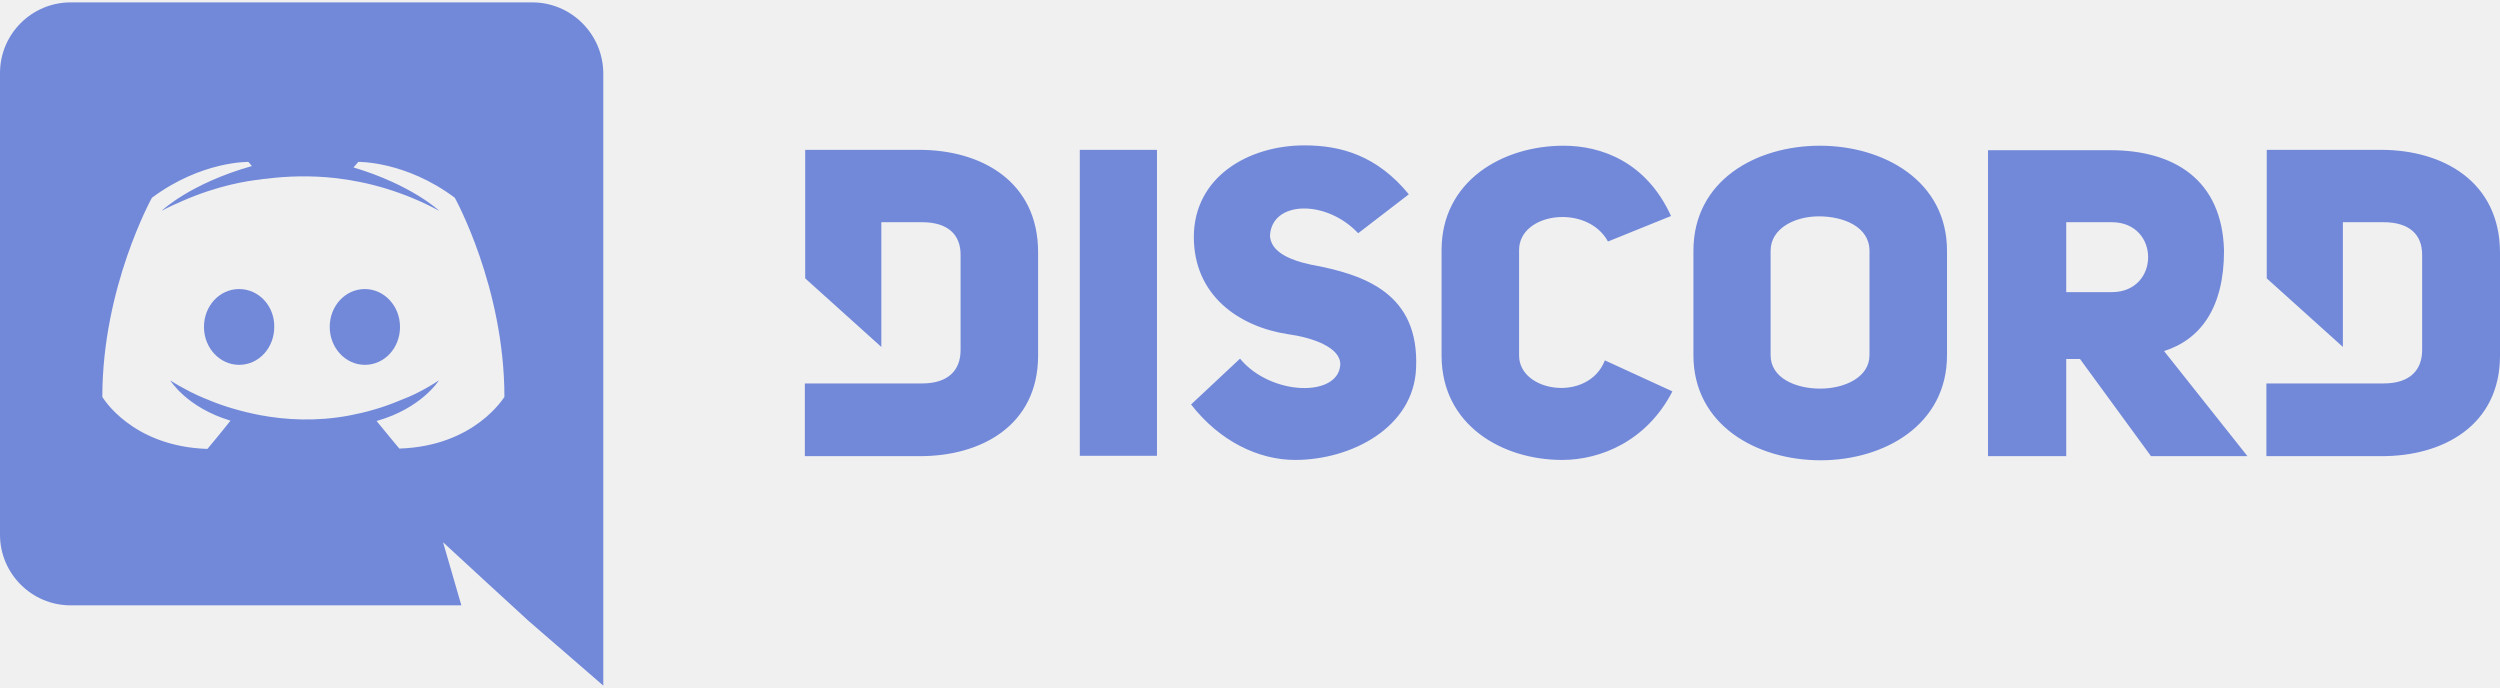
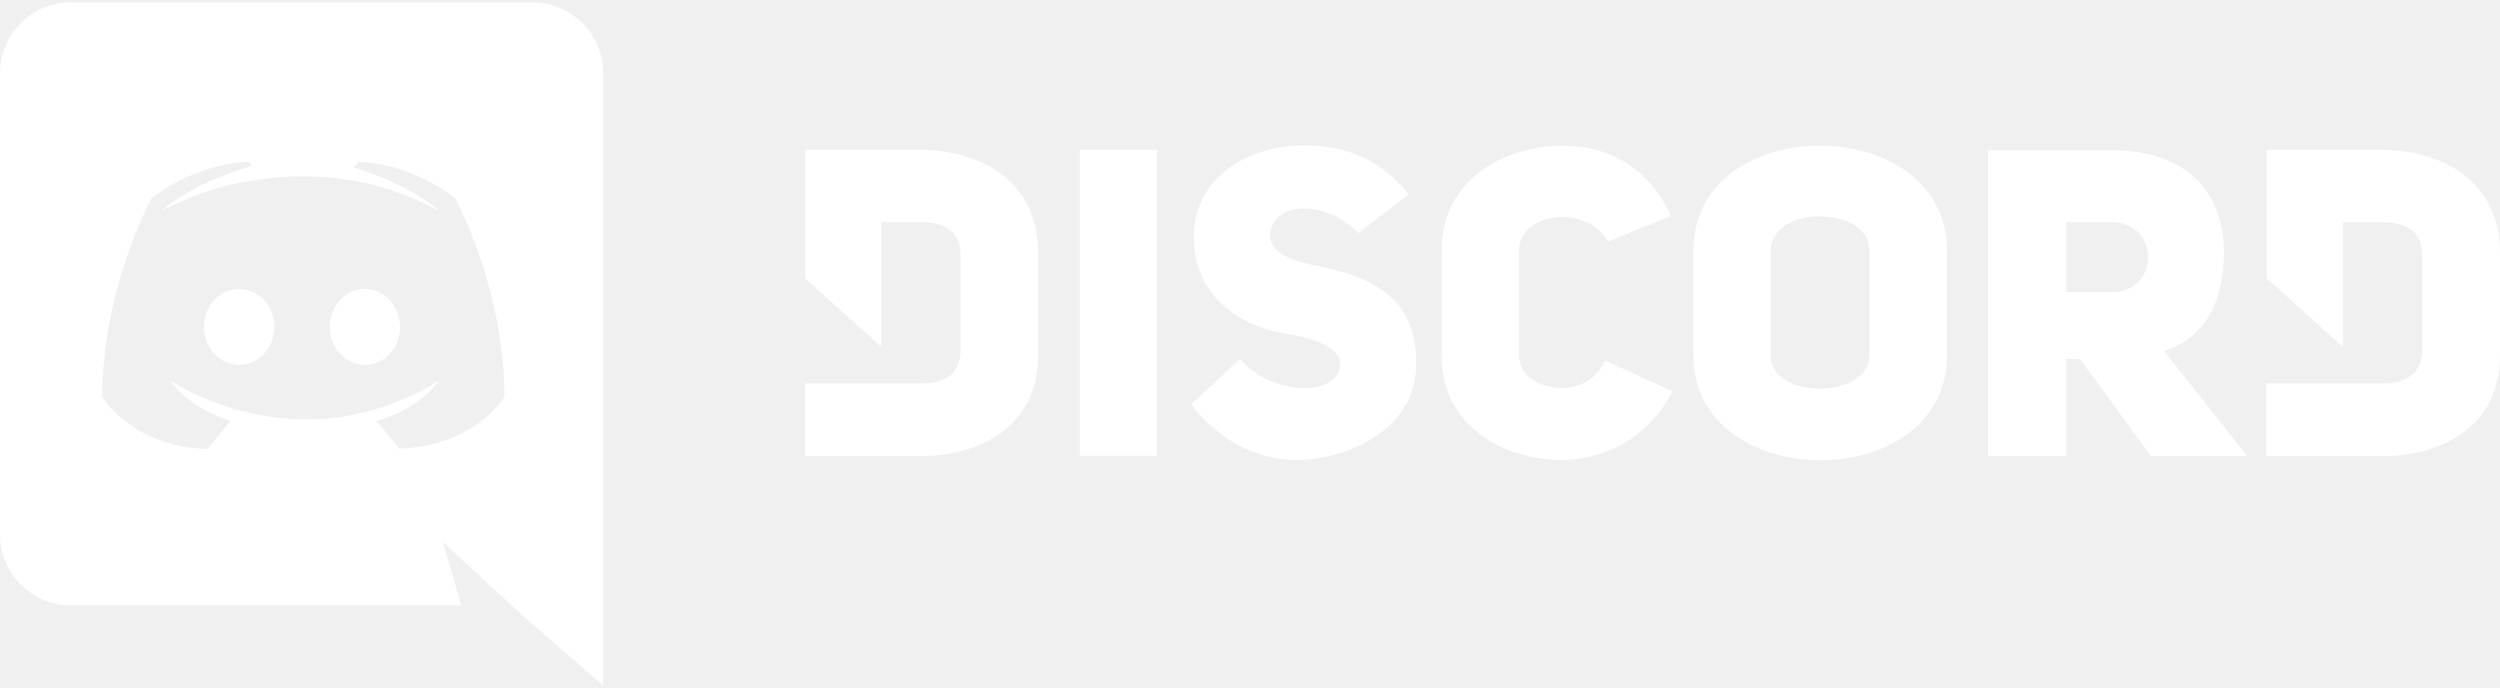
<svg xmlns="http://www.w3.org/2000/svg" height="688" viewBox="0.9 0.9 725.6 198.3" width="2500">
-   <g fill="#7289da">
+   <g fill="#FFFFFF">
    <path d="M106.8 84.1c-5.7 0-10.2 4.9-10.2 11s4.6 11 10.2 11c5.7 0 10.2-4.9 10.2-11s-4.6-11-10.2-11zm-36.5 0c-5.7 0-10.2 4.9-10.2 11s4.6 11 10.2 11c5.7 0 10.2-4.9 10.2-11 .1-6.1-4.5-11-10.2-11z" />
    <path d="M155.4.9h-134C10.1.9.9 10.1.9 21.4v134c0 11.3 9.2 20.5 20.5 20.5h113.4l-5.3-18.3 12.8 11.8 12.1 11.1 21.6 18.7V21.4C175.9 10.1 166.7.9 155.4.9zm-38.6 129.5s-3.6-4.3-6.6-8c13.1-3.7 18.1-11.8 18.1-11.8-4.1 2.7-8 4.6-11.5 5.9-5 2.1-9.8 3.4-14.5 4.3-9.6 1.8-18.4 1.3-25.9-.1-5.7-1.1-10.6-2.6-14.7-4.3-2.3-.9-4.8-2-7.3-3.4-.3-.2-.6-.3-.9-.5-.2-.1-.3-.2-.4-.2-1.8-1-2.8-1.7-2.8-1.7s4.8 7.9 17.5 11.7c-3 3.8-6.7 8.2-6.7 8.2-22.1-.7-30.5-15.1-30.5-15.1C30.6 83.5 45 57.6 45 57.6c14.4-10.7 28-10.4 28-10.4l1 1.2c-18 5.1-26.2 13-26.2 13s2.2-1.2 5.9-2.8c10.7-4.7 19.2-5.9 22.7-6.3.6-.1 1.1-.2 1.7-.2 6.1-.8 13-1 20.2-.2 9.5 1.1 19.7 3.9 30.1 9.5 0 0-7.9-7.5-24.9-12.6l1.4-1.6s13.7-.3 28 10.4c0 0 14.4 25.9 14.4 57.8 0-.1-8.4 14.3-30.5 15zm151-86.7h-33.2V81l22.1 19.9V64.7h11.8c7.5 0 11.2 3.6 11.2 9.4v27.7c0 5.8-3.5 9.7-11.2 9.7h-34v21.1h33.2c17.8.1 34.5-8.8 34.5-29.2V73.6c.1-20.8-16.6-29.9-34.4-29.9zm174 59.7V72.8c0-11 19.8-13.5 25.8-2.5l18.3-7.4c-7.2-15.8-20.3-20.4-31.2-20.4-17.8 0-35.4 10.3-35.4 30.3v30.6c0 20.2 17.6 30.3 35 30.3 11.2 0 24.6-5.5 32-19.9l-19.6-9c-4.8 12.3-24.9 9.3-24.9-1.4zM381.3 77c-6.9-1.5-11.5-4-11.8-8.3.4-10.3 16.3-10.7 25.6-.8l14.7-11.3c-9.2-11.2-19.6-14.2-30.3-14.2-16.3 0-32.1 9.2-32.1 26.6 0 16.9 13 26 27.3 28.2 7.3 1 15.4 3.9 15.2 8.9-.6 9.5-20.2 9-29.1-1.8l-14.2 13.3c8.3 10.7 19.6 16.1 30.2 16.1 16.3 0 34.4-9.4 35.1-26.6 1-21.7-14.8-27.2-30.6-30.1zm-67 55.5h22.4V43.7h-22.4zM692 43.7h-33.2V81l22.1 19.9V64.7h11.8c7.5 0 11.2 3.6 11.2 9.4v27.7c0 5.8-3.5 9.7-11.2 9.7h-34v21.1H692c17.8.1 34.5-8.8 34.5-29.2V73.6c0-20.8-16.7-29.9-34.5-29.9zm-162.9-1.2c-18.4 0-36.7 10-36.7 30.5v30.3c0 20.3 18.4 30.5 36.9 30.5 18.4 0 36.7-10.2 36.7-30.5V73c0-20.4-18.5-30.5-36.9-30.5zm14.4 60.8c0 6.4-7.2 9.7-14.3 9.7-7.2 0-14.4-3.1-14.4-9.7V73c0-6.5 7-10 14-10 7.3 0 14.7 3.1 14.7 10zM646.4 73c-.5-20.8-14.7-29.2-33-29.2h-35.5v88.8h22.7v-28.2h4l20.6 28.2h28L629 102.1c10.7-3.4 17.4-12.7 17.4-29.1zm-32.6 12h-13.2V64.7h13.2c14.1 0 14.1 20.3 0 20.3z" />
  </g>
</svg>
